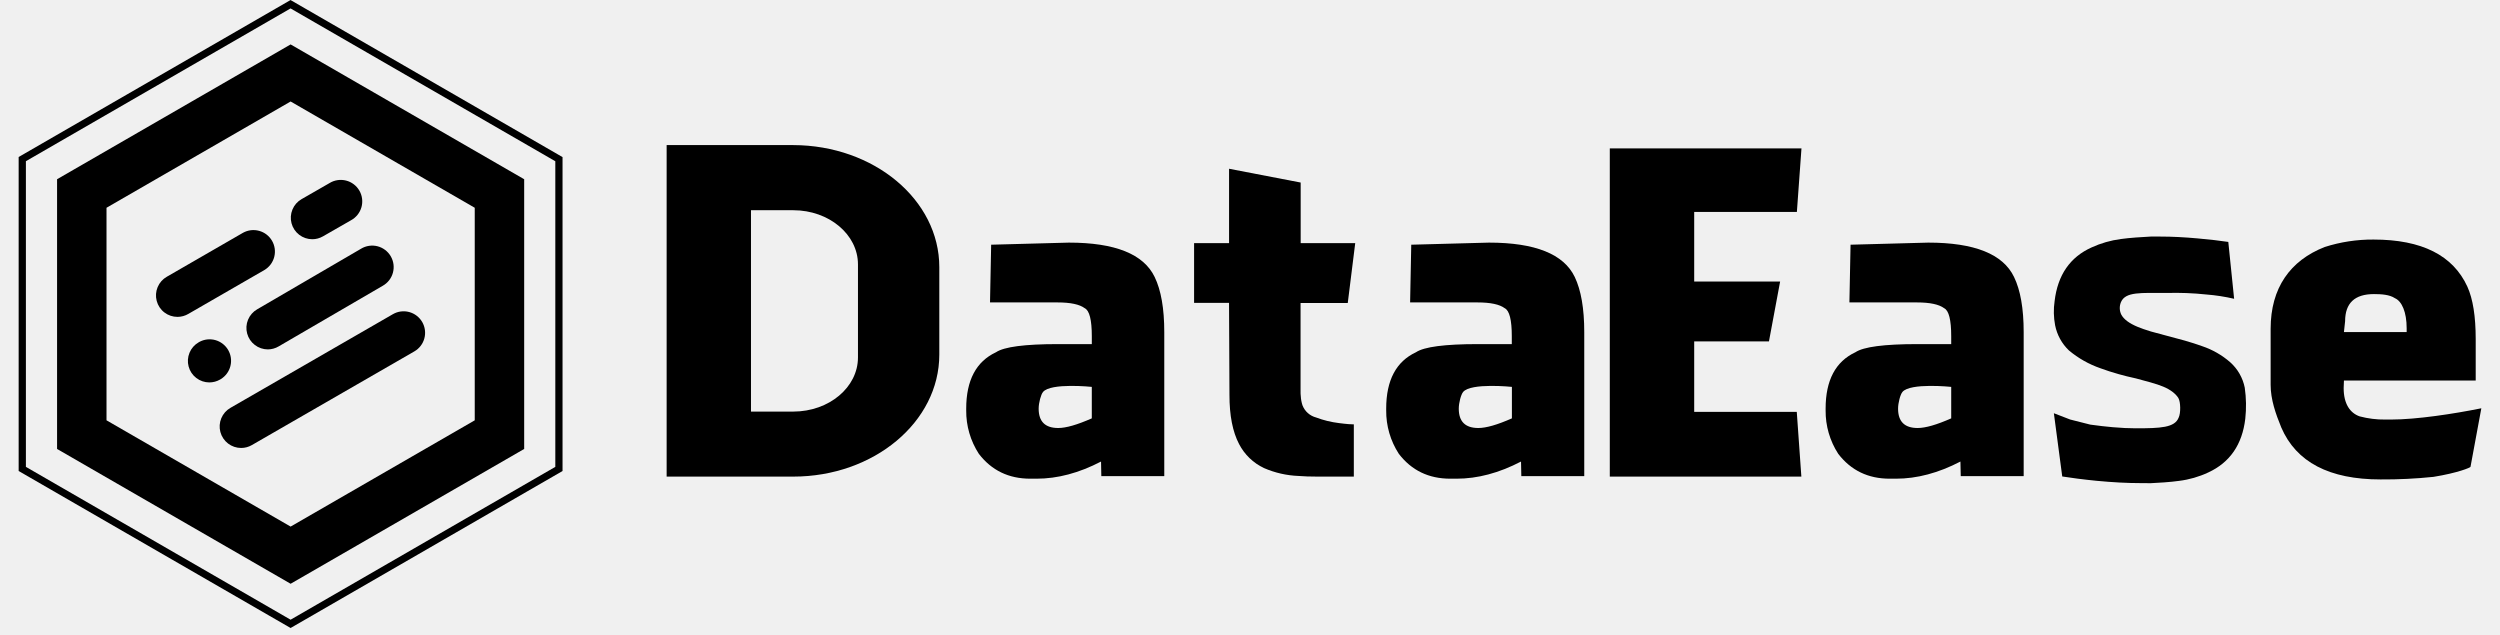
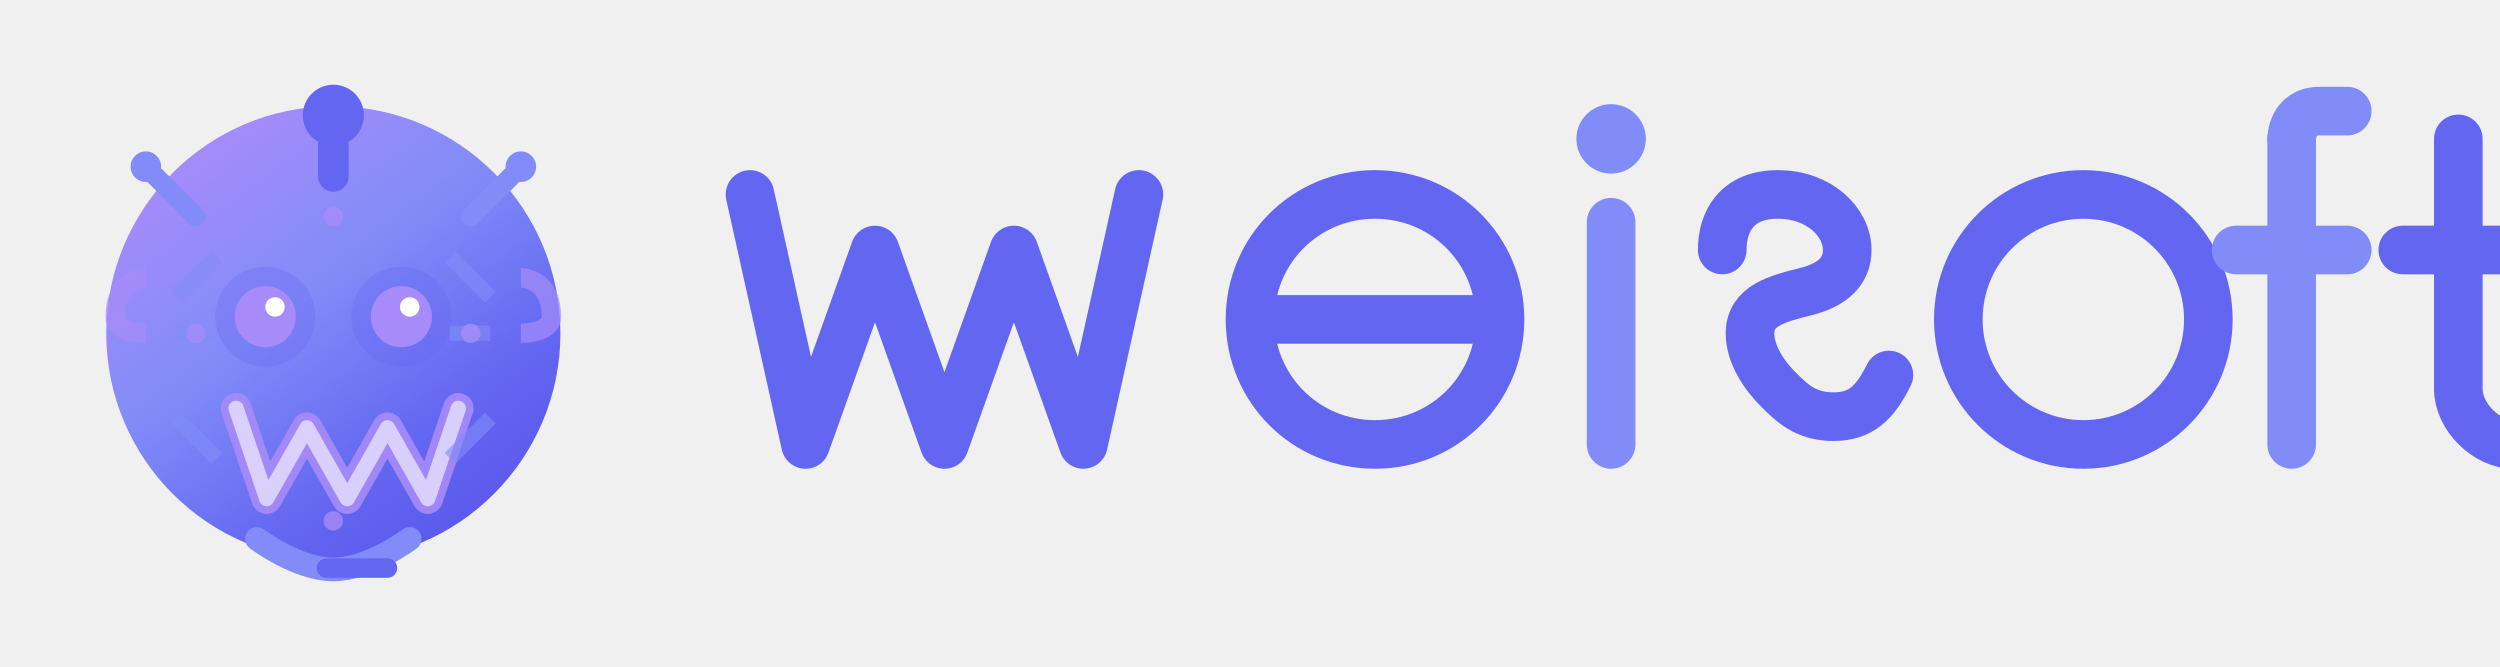
- <svg xmlns="http://www.w3.org/2000/svg" width="134" height="34" viewBox="0 0 134 34">
-   <g id="logo">
-     <path id="Vector" d="M15.576 0.453L29.765 8.643V25.024L15.576 33.216L1.388 25.024V8.64L15.576 0.45V0.453ZM15.576 0L1 8.415V25.246L15.576 33.661L30.152 25.246V8.42L15.576 0.004V0Z" />
-     <g id="Group 11">
-       <path id="Vector_2" d="M90.809 15.09H95.415L94.816 18.298H90.809V22.077H96.307L96.553 25.547H86.285V7.955H96.559L96.313 11.358H90.809V15.09Z" />
-       <path id="Vector_3" d="M62.405 17.801V25.52H59.031L59.016 24.739C57.836 25.353 56.683 25.659 55.558 25.658H55.224C54.067 25.658 53.148 25.214 52.467 24.326C52.016 23.632 51.78 22.821 51.789 21.993V21.902C51.789 20.385 52.322 19.378 53.386 18.88C53.822 18.589 54.928 18.444 56.706 18.444H58.521V18.02C58.521 17.146 58.395 16.646 58.142 16.52C57.866 16.314 57.38 16.21 56.684 16.21H53.065L53.126 13.116L57.292 13.004C59.765 13.004 61.297 13.617 61.888 14.843C62.233 15.552 62.405 16.538 62.405 17.801ZM55.908 21.007C55.793 21.143 55.672 21.588 55.672 21.906C55.672 22.596 56.022 22.941 56.721 22.941C57.142 22.941 57.741 22.768 58.52 22.424V20.737C58.52 20.737 56.327 20.508 55.908 21.007Z" />
-       <path id="Vector_4" d="M84.916 17.801V25.52H81.543L81.527 24.739C80.347 25.353 79.195 25.659 78.069 25.658H77.736C76.579 25.658 75.659 25.214 74.978 24.326C74.527 23.632 74.291 22.82 74.3 21.993V21.902C74.3 20.385 74.832 19.378 75.897 18.88C76.334 18.589 77.441 18.444 79.217 18.444H81.032V18.02C81.032 17.146 80.906 16.646 80.653 16.52C80.377 16.314 79.891 16.21 79.194 16.21H75.582L75.643 13.116L79.809 13.004C82.284 13.004 83.816 13.617 84.405 14.843C84.745 15.552 84.916 16.538 84.916 17.801ZM78.425 21.007C78.31 21.143 78.19 21.588 78.19 21.906C78.19 22.596 78.54 22.941 79.239 22.941C79.661 22.941 80.26 22.768 81.038 22.424V20.737C81.038 20.737 78.845 20.508 78.425 21.007Z" />
-       <path id="Vector_5" d="M108.469 17.801V25.52H105.096L105.079 24.739C103.899 25.353 102.746 25.659 101.621 25.658H101.288C100.131 25.658 99.212 25.214 98.53 24.326C98.079 23.632 97.844 22.82 97.853 21.993V21.902C97.853 20.385 98.385 19.378 99.451 18.88C99.887 18.589 100.994 18.444 102.771 18.444H104.585V18.02C104.585 17.146 104.459 16.646 104.207 16.52C103.931 16.314 103.444 16.21 102.747 16.21H99.128L99.19 13.116L103.356 13.004C105.83 13.004 107.362 13.617 107.951 14.843C108.296 15.552 108.469 16.538 108.469 17.801ZM101.972 21.007C101.857 21.143 101.737 21.588 101.737 21.906C101.737 22.596 102.086 22.941 102.786 22.941C103.208 22.941 103.807 22.768 104.585 22.424V20.737C104.585 20.737 102.392 20.508 101.972 21.007Z" />
-       <path id="Vector_6" d="M72.565 25.546H70.616C70.221 25.546 69.882 25.535 69.6 25.511C68.962 25.486 68.334 25.343 67.749 25.088C67.174 24.817 66.704 24.363 66.413 23.798C66.07 23.143 65.898 22.267 65.899 21.17L65.877 16.235H64.003V13.032H65.878V9.045L69.716 9.784V13.032H72.64L72.24 16.241H69.71V20.96C69.71 21.067 69.71 21.158 69.722 21.235C69.73 21.401 69.761 21.566 69.813 21.725C69.874 21.884 69.972 22.026 70.099 22.139C70.226 22.252 70.378 22.334 70.543 22.377C70.937 22.526 71.348 22.626 71.766 22.677C71.858 22.692 71.952 22.704 72.051 22.711L72.291 22.734L72.565 22.746V25.546Z" />
-       <path id="Vector_7" d="M132.698 18.176V20.395H125.635L125.62 20.798C125.62 21.644 125.957 22.134 126.476 22.317C126.924 22.436 127.386 22.494 127.849 22.488H128.158C129.531 22.488 131.536 22.179 132.977 21.888H132.999L132.419 25.022C132.419 25.061 131.745 25.348 130.433 25.56C129.491 25.658 128.544 25.704 127.597 25.698C124.852 25.698 123.079 24.771 122.279 22.918C121.979 22.186 121.706 21.419 121.706 20.623V17.625C121.706 15.429 122.755 13.966 124.601 13.24C125.447 12.969 126.331 12.834 127.219 12.84C129.806 12.84 131.483 13.683 132.253 15.369C132.55 16.027 132.698 16.963 132.698 18.176ZM128.997 17.592C128.997 16.724 128.738 16.142 128.365 15.982C128.083 15.792 127.647 15.763 127.242 15.763C126.213 15.763 125.699 16.247 125.698 17.216L125.635 17.799H128.997V17.592Z" />
-       <path id="Vector_8" fill-rule="evenodd" clip-rule="evenodd" d="M42.518 7.777H35.732V25.546H42.518C46.841 25.546 50.347 22.617 50.347 19.006V14.319C50.347 10.708 46.841 7.786 42.518 7.777ZM45.987 19.159C45.987 20.762 44.435 22.06 42.518 22.061H40.253V11.268H42.518C44.435 11.268 45.987 12.57 45.987 14.171V19.159Z" />
-       <path id="Vector_9" d="M114.735 25.895C114.015 25.895 113.226 25.853 112.367 25.77C112.037 25.737 111.698 25.7 111.35 25.655L110.536 25.539L110.087 22.149L110.961 22.486L112.038 22.759C112.466 22.819 112.867 22.865 113.246 22.898C113.697 22.937 114.105 22.957 114.471 22.957C115.801 22.957 116.57 22.925 116.777 22.381C116.892 22.155 116.886 21.539 116.759 21.332C116.631 21.125 116.358 20.891 115.945 20.722C115.768 20.65 115.544 20.572 115.276 20.498L114.489 20.284C114.143 20.207 113.831 20.134 113.557 20.053C113.203 19.953 112.88 19.849 112.587 19.74C111.969 19.527 111.396 19.203 110.895 18.784C110.515 18.421 110.256 17.95 110.154 17.434C110.073 17.007 110.064 16.57 110.127 16.139C110.292 14.74 110.954 13.781 112.112 13.261C112.608 13.034 113.135 12.883 113.675 12.812C113.914 12.779 114.185 12.752 114.489 12.729L115.276 12.68H115.807C116.406 12.68 117.071 12.713 117.8 12.779L118.688 12.869L119.437 12.967L119.749 16.015C119.256 15.9 118.755 15.823 118.25 15.784C117.548 15.71 116.842 15.683 116.137 15.703C114.745 15.703 113.929 15.627 113.684 16.193C113.639 16.301 113.617 16.417 113.62 16.533C113.623 16.65 113.652 16.765 113.704 16.869C113.838 17.117 114.13 17.334 114.581 17.521C114.769 17.599 115.007 17.682 115.294 17.769L117.105 18.256C117.453 18.356 117.764 18.456 118.039 18.556C118.592 18.742 119.102 19.035 119.542 19.419C119.942 19.777 120.214 20.254 120.319 20.78C120.398 21.332 120.408 21.892 120.347 22.447C120.182 23.832 119.52 24.791 118.361 25.325C117.867 25.556 117.339 25.708 116.798 25.775C116.559 25.808 116.288 25.836 115.984 25.857L115.279 25.899L114.735 25.895Z" />
-     </g>
-     <path id="Vector_10" d="M15.577 5.44L25.446 11.136V22.529L15.577 28.225L5.709 22.529V11.136L15.577 5.44ZM15.577 2.381L3.059 9.607V24.064L15.577 31.29L28.096 24.064V9.607L15.577 2.381Z" />
-     <path id="Vector_11" d="M9.517 16.985C9.262 16.986 9.014 16.903 8.812 16.748C8.609 16.593 8.464 16.375 8.399 16.129C8.333 15.882 8.352 15.621 8.451 15.386C8.55 15.151 8.724 14.956 8.946 14.831L13.025 12.477C13.289 12.33 13.6 12.293 13.892 12.374C14.183 12.454 14.431 12.646 14.582 12.908C14.733 13.169 14.775 13.48 14.699 13.773C14.623 14.065 14.435 14.316 14.176 14.471L10.096 16.825C9.921 16.928 9.721 16.984 9.517 16.985Z" />
-     <path id="Vector_12" d="M16.738 12.823C16.485 12.822 16.238 12.739 16.037 12.585C15.836 12.43 15.692 12.214 15.626 11.969C15.561 11.725 15.578 11.465 15.675 11.231C15.771 10.997 15.943 10.801 16.162 10.675L17.661 9.814C17.792 9.733 17.938 9.679 18.091 9.656C18.243 9.633 18.398 9.64 18.548 9.678C18.697 9.715 18.837 9.783 18.96 9.876C19.083 9.969 19.186 10.085 19.263 10.219C19.34 10.352 19.39 10.5 19.408 10.653C19.427 10.806 19.415 10.961 19.373 11.109C19.331 11.257 19.259 11.395 19.163 11.515C19.066 11.635 18.947 11.735 18.811 11.808L17.312 12.668C17.137 12.769 16.939 12.823 16.738 12.823Z" />
-     <path id="Vector_13" d="M11.223 20.498C10.969 20.498 10.723 20.415 10.521 20.26C10.32 20.106 10.175 19.89 10.11 19.645C10.044 19.4 10.061 19.141 10.158 18.907C10.255 18.672 10.426 18.477 10.646 18.35L10.685 18.327C10.948 18.184 11.257 18.149 11.546 18.23C11.835 18.312 12.081 18.503 12.231 18.762C12.381 19.022 12.424 19.33 12.35 19.621C12.277 19.912 12.093 20.162 11.837 20.319L11.798 20.342C11.624 20.444 11.425 20.497 11.223 20.498Z" />
-     <path id="Vector_14" d="M14.36 18.728C14.107 18.728 13.86 18.645 13.659 18.491C13.458 18.337 13.313 18.122 13.247 17.877C13.181 17.633 13.197 17.373 13.294 17.139C13.39 16.905 13.561 16.709 13.78 16.581L19.352 13.332C19.482 13.252 19.628 13.2 19.779 13.177C19.93 13.154 20.084 13.162 20.233 13.199C20.381 13.237 20.52 13.304 20.642 13.396C20.765 13.488 20.867 13.604 20.944 13.736C21.021 13.868 21.071 14.014 21.091 14.166C21.111 14.318 21.1 14.472 21.06 14.619C21.02 14.767 20.95 14.905 20.856 15.025C20.761 15.146 20.644 15.246 20.51 15.321L14.938 18.566C14.763 18.67 14.564 18.726 14.36 18.728Z" />
-     <path id="Vector_15" d="M12.924 24.011C12.671 24.011 12.425 23.927 12.224 23.773C12.023 23.618 11.878 23.402 11.813 23.157C11.747 22.913 11.764 22.653 11.861 22.419C11.958 22.185 12.129 21.989 12.349 21.863L21.059 16.84C21.324 16.687 21.638 16.646 21.933 16.725C22.228 16.805 22.479 16.998 22.632 17.262C22.784 17.527 22.825 17.841 22.746 18.136C22.667 18.431 22.474 18.682 22.209 18.835L13.5 23.856C13.325 23.958 13.127 24.011 12.924 24.011Z" />
+ <svg xmlns="http://www.w3.org/2000/svg" width="180" height="48" viewBox="0 0 180 48" fill="none">
+   <g transform="translate(4, 4)">
+     <circle cx="20" cy="20" r="16" fill="url(#paint0_linear)" stroke="url(#paint1_linear)" stroke-width="0.7" />
+     <path d="M20 5.5L20 8.7" stroke="#6366F1" stroke-width="2.2" stroke-linecap="round" />
+     <circle cx="20" cy="4.3" r="2.2" fill="#6366F1" />
+     <path d="M10.1 11.6L7.2 8.7" stroke="#818CF8" stroke-width="1.4" stroke-linecap="round" />
+     <circle cx="6.5" cy="8" r="1.1" fill="#818CF8" />
+     <path d="M29.9 11.6L32.8 8.7" stroke="#818CF8" stroke-width="1.4" stroke-linecap="round" />
+     <circle cx="33.5" cy="8" r="1.1" fill="#818CF8" />
+     <circle cx="15.1" cy="18.8" r="3.6" fill="#6366F1" opacity="0.3" />
+     <circle cx="15.1" cy="18.8" r="2.2" fill="#A78BFA" />
+     <circle cx="15.8" cy="18.1" r="0.7" fill="#FFFFFF" />
+     <circle cx="24.9" cy="18.8" r="3.6" fill="#6366F1" opacity="0.3" />
+     <circle cx="24.9" cy="18.8" r="2.2" fill="#A78BFA" />
+     <circle cx="25.5" cy="18.1" r="0.7" fill="#FFFFFF" />
+     <path d="M13 25.4L15.2 31.9L18.1 26.8L21 31.9L23.9 26.8L26.8 31.9L29 25.4" stroke="#A78BFA" stroke-width="2.2" stroke-linecap="round" stroke-linejoin="round" fill="none" opacity="0.9" />
+     <path d="M13 25.4L15.2 31.9L18.1 26.8L21 31.9L23.9 26.8L26.8 31.9L29 25.4" stroke="#FFFFFF" stroke-width="1.1" stroke-linecap="round" stroke-linejoin="round" fill="none" opacity="0.6" />
+     <path d="M8.7 20L11.6 20M28.4 20L31.3 20" stroke="#818CF8" stroke-width="1.1" opacity="0.6" />
+     <path d="M11.6 14.5L8.7 17.4M28.4 14.5L31.3 17.4" stroke="#818CF8" stroke-width="1.1" opacity="0.6" />
+     <path d="M11.6 29L8.7 26.1M28.4 29L31.3 26.1" stroke="#818CF8" stroke-width="1.1" opacity="0.6" />
+     <path d="M14.5 34.8C14.5 34.8 17.4 37 20 37C22.6 37 25.5 34.8 25.5 34.8" stroke="#818CF8" stroke-width="1.7" stroke-linecap="round" fill="none" />
+     <rect x="18.8" y="36.2" width="5.8" height="1.4" rx="0.7" fill="#6366F1" />
+     <path d="M6.5 20C6.5 20 4.3 20 4.3 18.8C4.3 16 6.5 16 6.5 16" stroke="#A78BFA" stroke-width="1.4" fill="none" opacity="0.7" />
+     <path d="M33.5 20C33.5 20 35.7 20 35.7 18.8C35.7 16 33.5 16 33.5 16" stroke="#A78BFA" stroke-width="1.4" fill="none" opacity="0.7" />
+     <circle cx="10.1" cy="20" r="0.7" fill="#A78BFA" opacity="0.8" />
+     <circle cx="29.9" cy="20" r="0.7" fill="#A78BFA" opacity="0.8" />
+     <circle cx="20" cy="11.6" r="0.7" fill="#A78BFA" opacity="0.8" />
+     <circle cx="20" cy="33.5" r="0.7" fill="#A78BFA" opacity="0.8" />
  </g>
+   <g transform="translate(52, 0)">
+     <path d="M2 14L6 32L11 18L16 32L21 18L26 32L30 14" stroke="#6366F1" stroke-width="3.5" stroke-linecap="round" stroke-linejoin="round" fill="none" />
+     <path d="M38 23C38 18 42 14 47 14C52 14 56 18 56 23C56 28 52 32 47 32C42 32 38 28 38 23Z" fill="none" stroke="#6366F1" stroke-width="3.5" />
+     <path d="M40 23L54 23" stroke="#6366F1" stroke-width="3.5" stroke-linecap="round" />
+     <circle cx="64" cy="10" r="2.5" fill="#818CF8" />
+     <path d="M64 16L64 32" stroke="#818CF8" stroke-width="3.5" stroke-linecap="round" />
+     <path d="M72 18C72 16 73 14 76 14C79 14 81 16 81 18C81 19.5 80 20.5 78 21C76 21.5 74 22 74 24C74 25.5 75 27 76 28C77 29 78 30 80 30C82 30 83 29 84 27" stroke="#6366F1" stroke-width="3.5" stroke-linecap="round" fill="none" />
+     <circle cx="98" cy="23" r="9" fill="none" stroke="#6366F1" stroke-width="3.5" />
+     <path d="M113 10L113 32" stroke="#818CF8" stroke-width="3.5" stroke-linecap="round" />
+     <path d="M109 18L117 18" stroke="#818CF8" stroke-width="3.5" stroke-linecap="round" />
+     <path d="M113 10C113 10 113 8 115 8C117 8 117 8 117 8" stroke="#818CF8" stroke-width="3.5" stroke-linecap="round" fill="none" />
+     <path d="M125 10L125 28C125 30 127 32 129 32" stroke="#6366F1" stroke-width="3.5" stroke-linecap="round" fill="none" />
+     <path d="M121 18L129 18" stroke="#6366F1" stroke-width="3.5" stroke-linecap="round" />
+   </g>
+   <defs>
+     <linearGradient id="paint0_linear" x1="9.7" y1="6.4" x2="36.4" y2="42.4" gradientUnits="userSpaceOnUse">
+       <stop stop-color="#A78BFA" />
+       <stop offset="0.3" stop-color="#818CF8" />
+       <stop offset="0.6" stop-color="#6366F1" />
+       <stop offset="1" stop-color="#4F46E5" />
+     </linearGradient>
+     <linearGradient id="paint1_linear" x1="9.7" y1="6.4" x2="36.4" y2="42.4" gradientUnits="userSpaceOnUse">
+       <stop stop-color="#A78BFA" />
+       <stop offset="0.3" stop-color="#818CF8" />
+       <stop offset="0.6" stop-color="#6366F1" />
+       <stop offset="1" stop-color="#4F46E5" />
+     </linearGradient>
+   </defs>
</svg>
